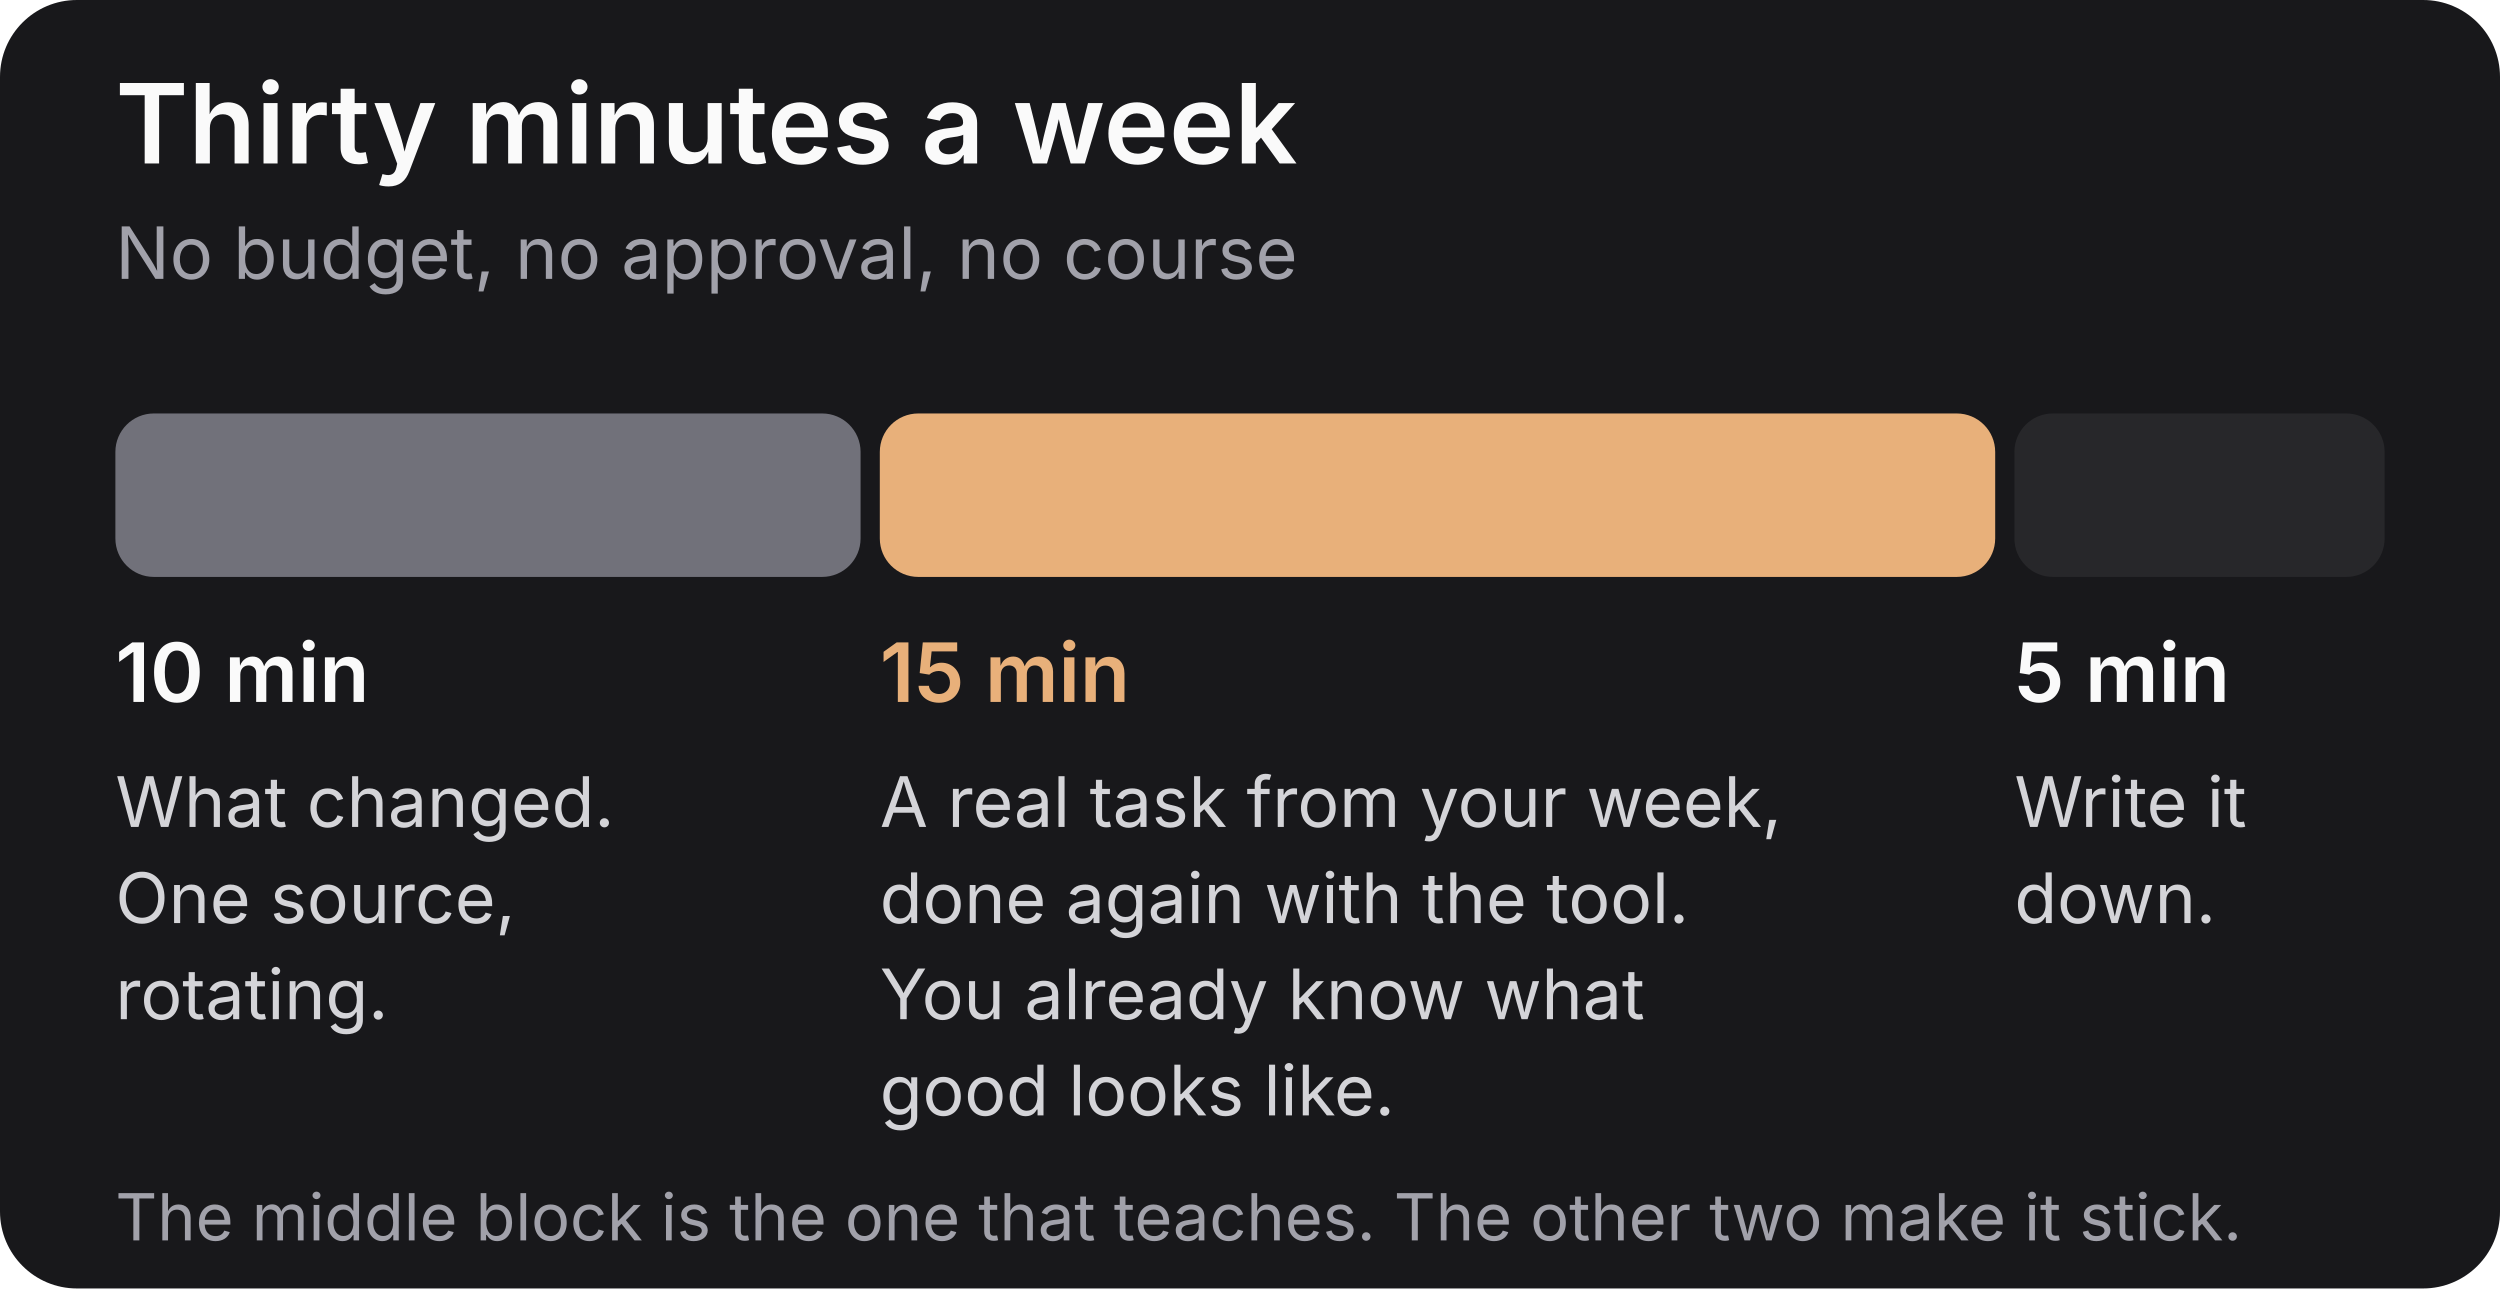
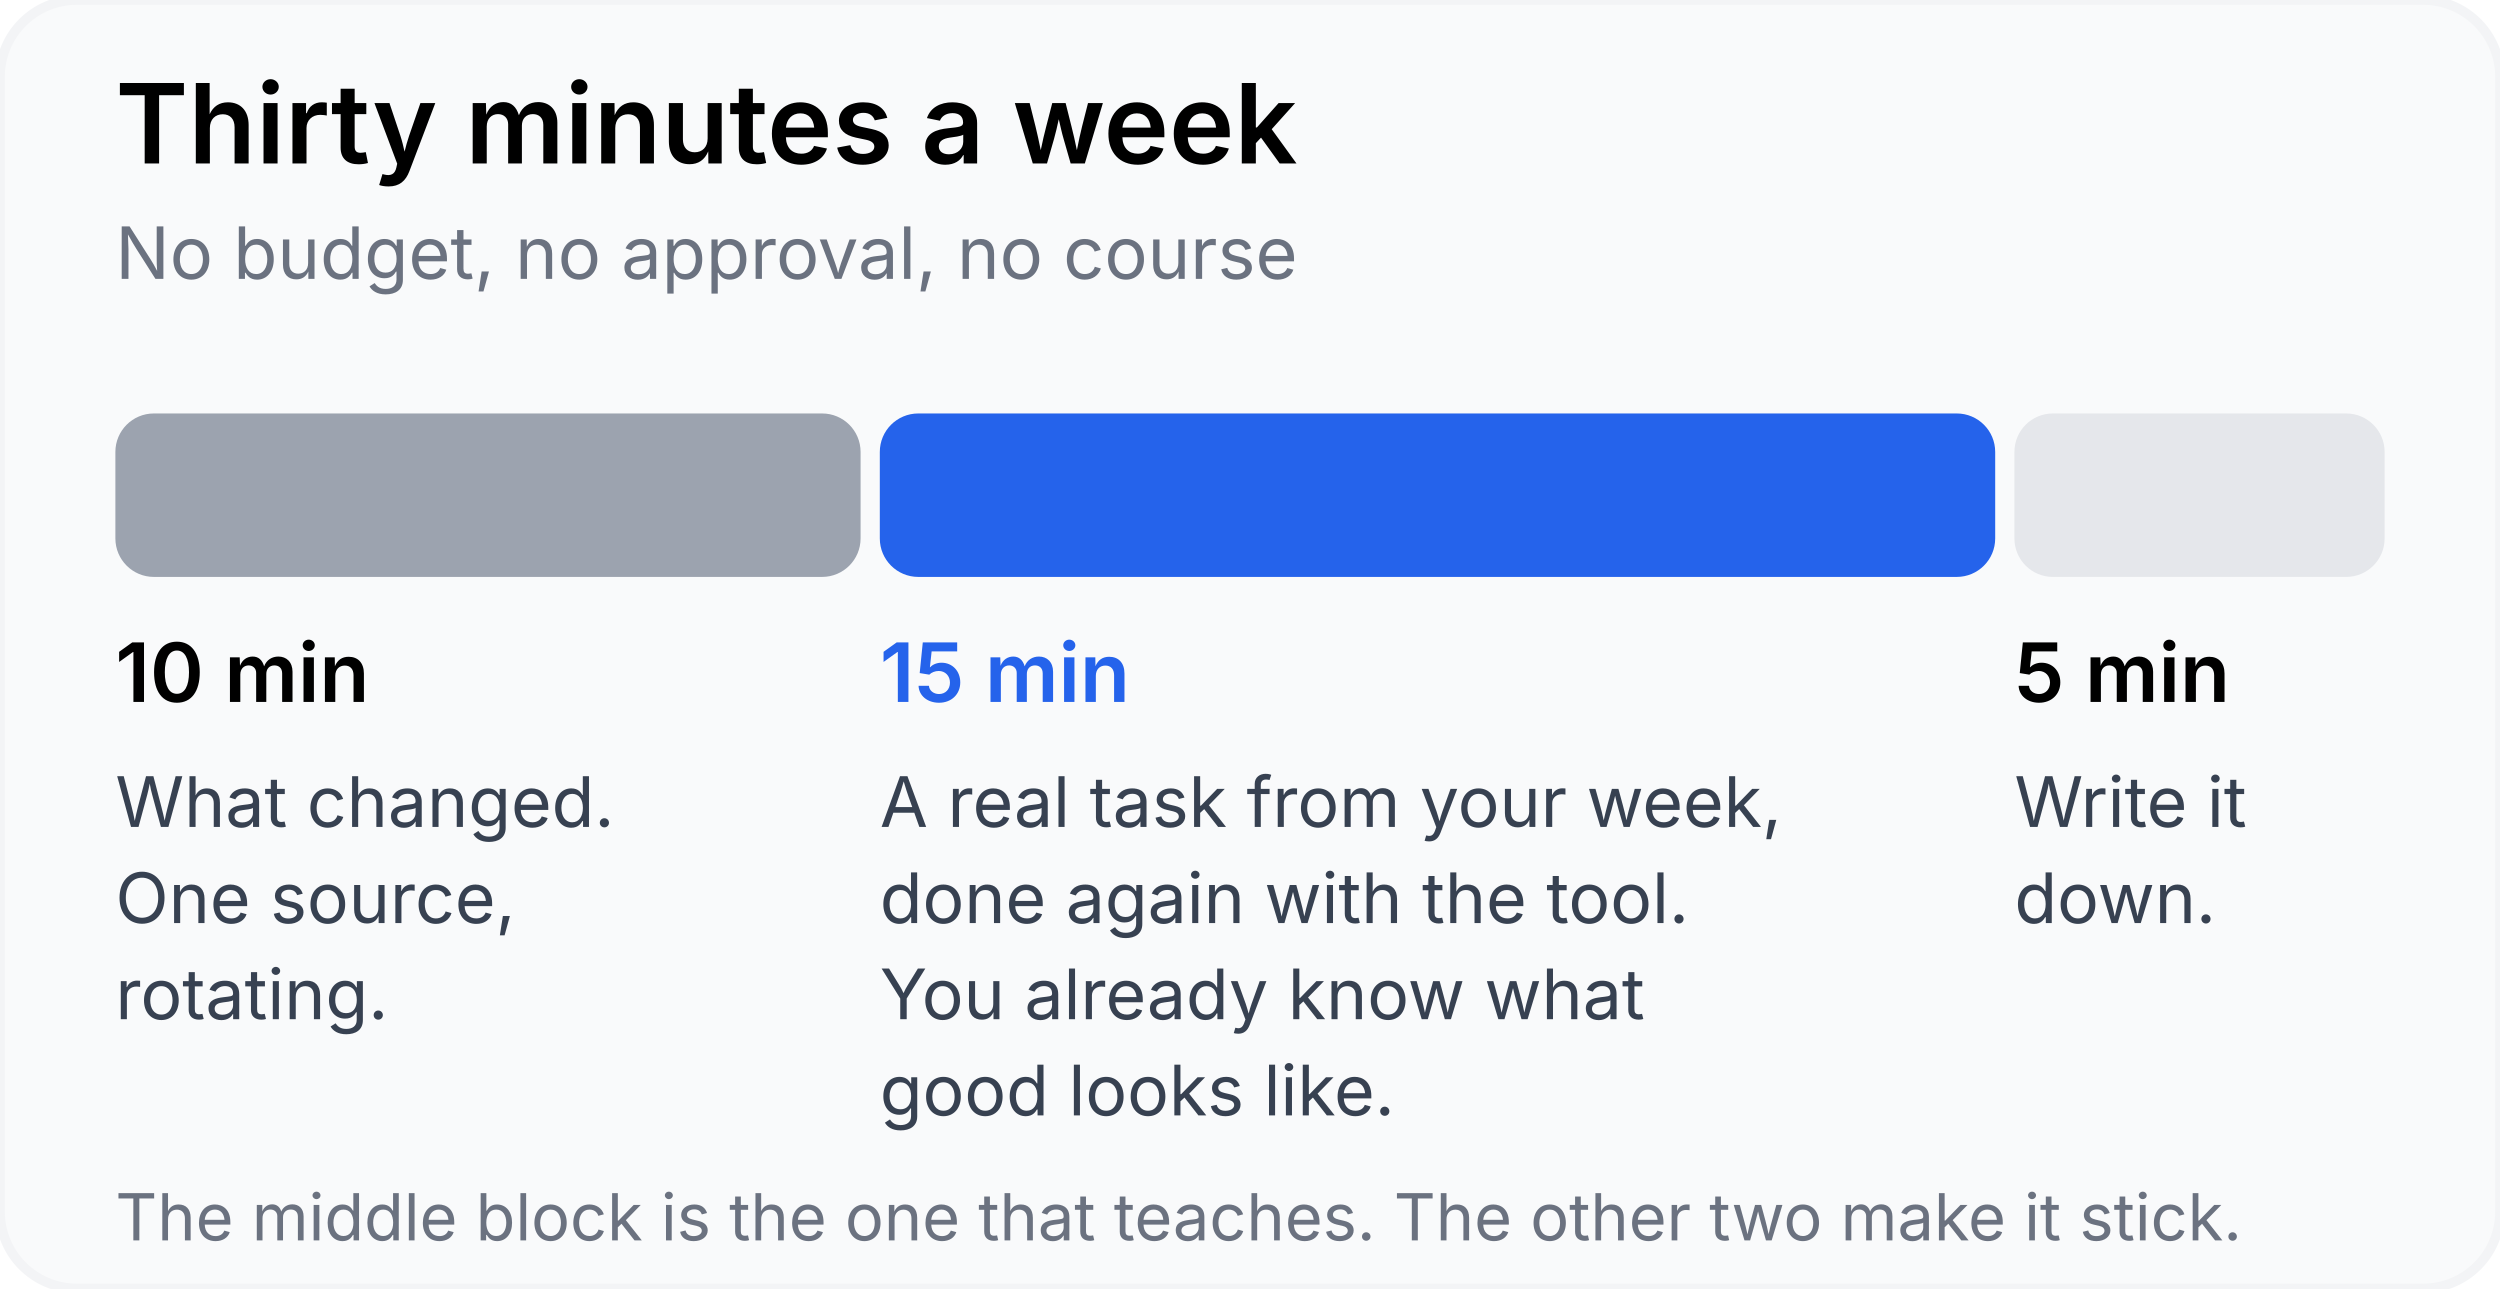
<svg xmlns="http://www.w3.org/2000/svg" width="520" height="268" viewBox="0 0 520 268" role="img" aria-label="A thirty minute weekly routine that costs nothing: ten minutes checking one source for what changed, fifteen minutes redoing a real task from your own week with the tool so you can judge the output, and five minutes writing down what worked and what did not.">
-   <rect x="0" y="0" width="520" height="268" rx="16" fill="#18181b" />
-   <text x="24" y="34" font-family="'Inter', system-ui, -apple-system, sans-serif" font-size="23" fill="#fafafa" font-weight="600">Thirty minutes a week</text>
-   <text x="24" y="58" font-family="'Inter', system-ui, -apple-system, sans-serif" font-size="15" fill="#a1a1aa">No budget, no approval, no course</text>
-   <rect x="24" y="86" width="155" height="34" rx="8" fill="#71717a" />
-   <rect x="183" y="86" width="232" height="34" rx="8" fill="#e8b07a" />
-   <rect x="419" y="86" width="77" height="34" rx="8" fill="#27272a" />
-   <text x="24" y="146" font-family="'Inter', system-ui, -apple-system, sans-serif" font-size="17" fill="#fafafa" font-weight="600">10 min</text>
-   <text x="183" y="146" font-family="'Inter', system-ui, -apple-system, sans-serif" font-size="17" fill="#e8b07a" font-weight="600">15 min</text>
-   <text x="419" y="146" font-family="'Inter', system-ui, -apple-system, sans-serif" font-size="17" fill="#fafafa" font-weight="600">5 min</text>
-   <text x="24" y="172" font-family="'Inter', system-ui, -apple-system, sans-serif" font-size="14.5" fill="#d4d4d8">What changed.</text>
-   <text x="24" y="192" font-family="'Inter', system-ui, -apple-system, sans-serif" font-size="14.5" fill="#d4d4d8">One source,</text>
-   <text x="24" y="212" font-family="'Inter', system-ui, -apple-system, sans-serif" font-size="14.5" fill="#d4d4d8">rotating.</text>
-   <text x="183" y="172" font-family="'Inter', system-ui, -apple-system, sans-serif" font-size="14.5" fill="#d4d4d8">A real task from your week,</text>
-   <text x="183" y="192" font-family="'Inter', system-ui, -apple-system, sans-serif" font-size="14.5" fill="#d4d4d8">done again with the tool.</text>
-   <text x="183" y="212" font-family="'Inter', system-ui, -apple-system, sans-serif" font-size="14.5" fill="#d4d4d8">You already know what</text>
-   <text x="183" y="232" font-family="'Inter', system-ui, -apple-system, sans-serif" font-size="14.5" fill="#d4d4d8">good looks like.</text>
-   <text x="419" y="172" font-family="'Inter', system-ui, -apple-system, sans-serif" font-size="14.5" fill="#d4d4d8">Write it</text>
-   <text x="419" y="192" font-family="'Inter', system-ui, -apple-system, sans-serif" font-size="14.5" fill="#d4d4d8">down.</text>
-   <text x="24" y="258" font-family="'Inter', system-ui, -apple-system, sans-serif" font-size="13.5" fill="#a1a1aa">The middle block is the one that teaches. The other two make it stick.</text>
+   <rect x="0" y="0" width="520" height="268" rx="16" fill="#f9fafb" stroke="#f3f4f6" stroke-width="2" />
+   <text x="24" y="34" font-family="'Inter', system-ui, -apple-system, sans-serif" font-size="23" fill="#000000" font-weight="600">Thirty minutes a week</text>
+   <text x="24" y="58" font-family="'Inter', system-ui, -apple-system, sans-serif" font-size="15" fill="#6b7280">No budget, no approval, no course</text>
+   <rect x="24" y="86" width="155" height="34" rx="8" fill="#9ca3af" />
+   <rect x="183" y="86" width="232" height="34" rx="8" fill="#2563eb" />
+   <rect x="419" y="86" width="77" height="34" rx="8" fill="#e5e7eb" />
+   <text x="24" y="146" font-family="'Inter', system-ui, -apple-system, sans-serif" font-size="17" fill="#000000" font-weight="600">10 min</text>
+   <text x="183" y="146" font-family="'Inter', system-ui, -apple-system, sans-serif" font-size="17" fill="#2563eb" font-weight="600">15 min</text>
+   <text x="419" y="146" font-family="'Inter', system-ui, -apple-system, sans-serif" font-size="17" fill="#000000" font-weight="600">5 min</text>
+   <text x="24" y="172" font-family="'Inter', system-ui, -apple-system, sans-serif" font-size="14.5" fill="#374151">What changed.</text>
+   <text x="24" y="192" font-family="'Inter', system-ui, -apple-system, sans-serif" font-size="14.5" fill="#374151">One source,</text>
+   <text x="24" y="212" font-family="'Inter', system-ui, -apple-system, sans-serif" font-size="14.5" fill="#374151">rotating.</text>
+   <text x="183" y="172" font-family="'Inter', system-ui, -apple-system, sans-serif" font-size="14.5" fill="#374151">A real task from your week,</text>
+   <text x="183" y="192" font-family="'Inter', system-ui, -apple-system, sans-serif" font-size="14.5" fill="#374151">done again with the tool.</text>
+   <text x="183" y="212" font-family="'Inter', system-ui, -apple-system, sans-serif" font-size="14.5" fill="#374151">You already know what</text>
+   <text x="183" y="232" font-family="'Inter', system-ui, -apple-system, sans-serif" font-size="14.5" fill="#374151">good looks like.</text>
+   <text x="419" y="172" font-family="'Inter', system-ui, -apple-system, sans-serif" font-size="14.5" fill="#374151">Write it</text>
+   <text x="419" y="192" font-family="'Inter', system-ui, -apple-system, sans-serif" font-size="14.5" fill="#374151">down.</text>
+   <text x="24" y="258" font-family="'Inter', system-ui, -apple-system, sans-serif" font-size="13.5" fill="#6b7280">The middle block is the one that teaches. The other two make it stick.</text>
</svg>
